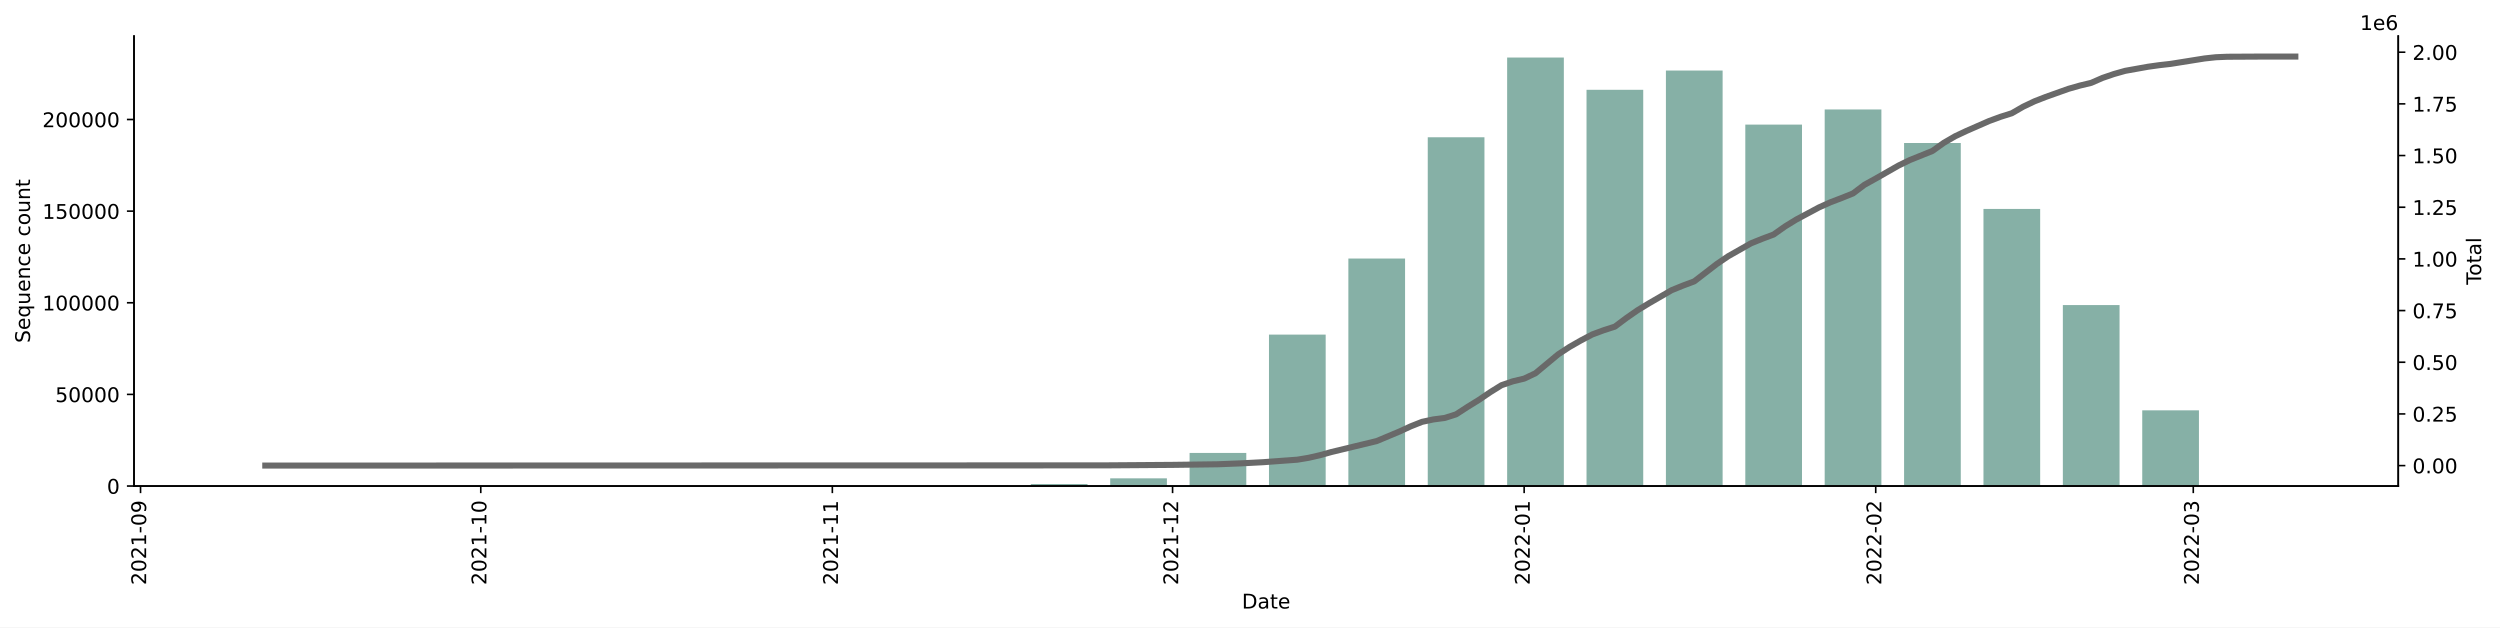
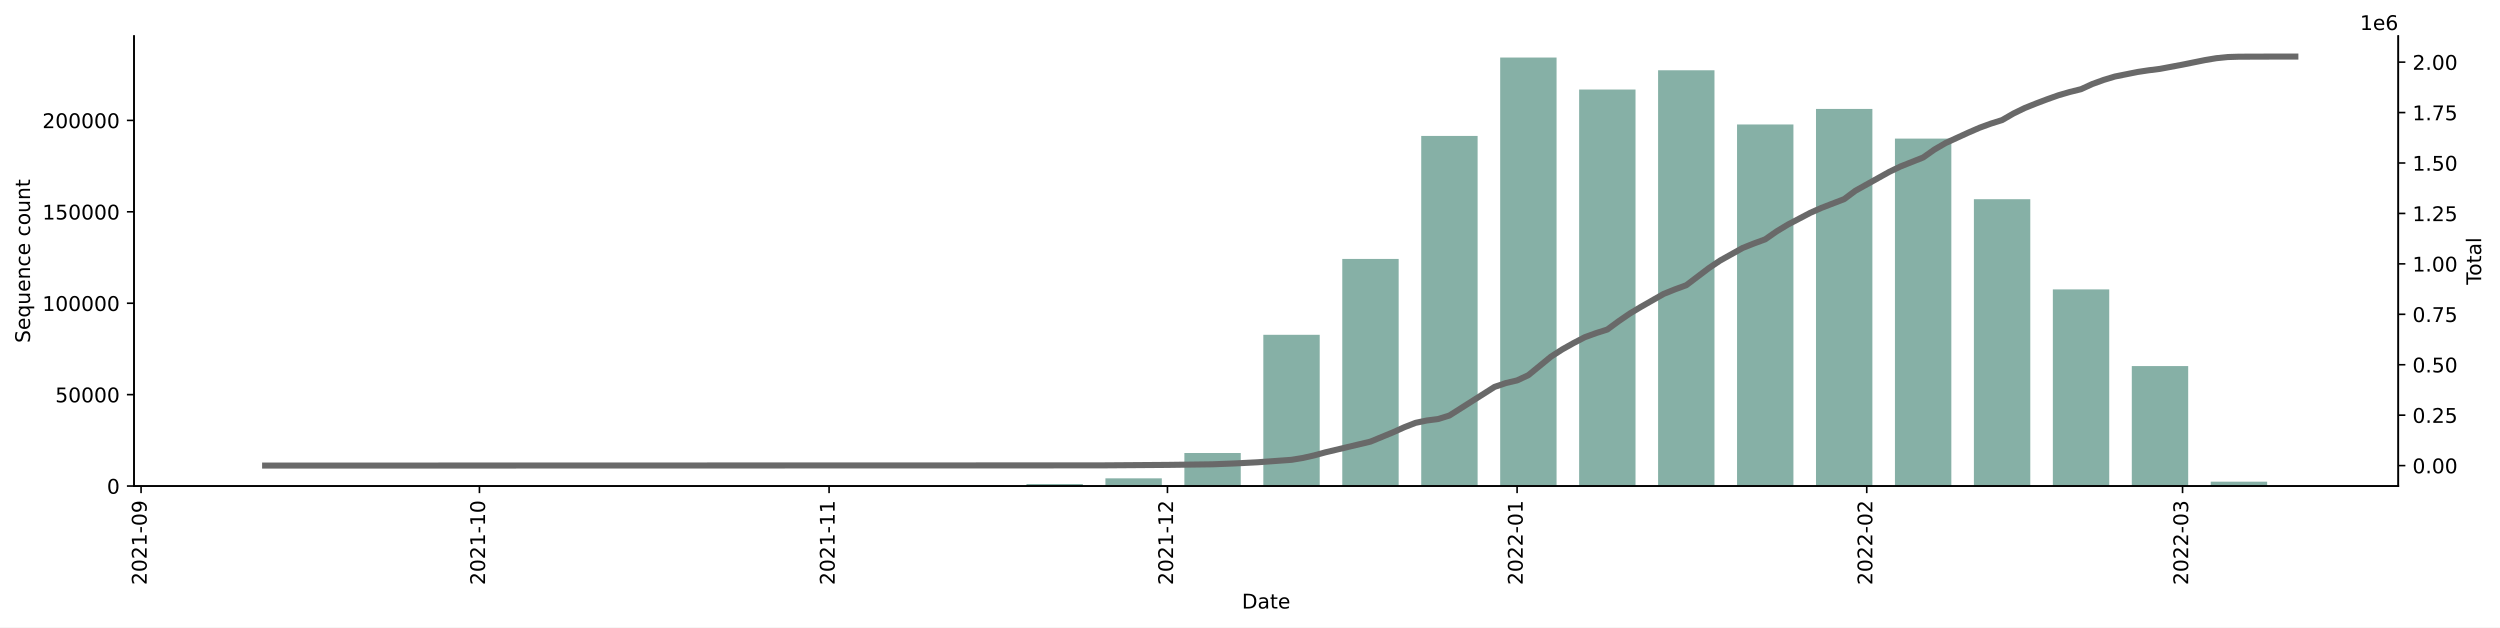
<svg xmlns="http://www.w3.org/2000/svg" xmlns:xlink="http://www.w3.org/1999/xlink" width="1232.197pt" height="309.219pt" viewBox="0 0 1232.197 309.219" version="1.1">
  <defs>
    <style type="text/css">*{stroke-linejoin: round; stroke-linecap: butt}</style>
  </defs>
  <g id="figure_1">
    <g id="patch_1">
      <path d="M 0 309.219  L 1232.197 309.219  L 1232.197 0  L 0 0  z " style="fill: #ffffff" />
    </g>
    <g id="axes_1">
      <g id="patch_2">
        <path d="M 66.053 239.558  L 1182.053 239.558  L 1182.053 17.798  L 66.053 17.798  z " style="fill: #ffffff" />
      </g>
      <g id="patch_3">
-         <path d="M 116.78 239.558  L 144.729 239.558  L 144.729 239.557  L 116.78 239.557  z " clip-path="url(#pdbb5889a3d)" style="fill: #86b0a6" />
+         <path d="M 116.78 239.558  L 144.576 239.558  L 144.576 239.557  L 116.78 239.557  z " clip-path="url(#p3ab5b9d7a5)" style="fill: #86b0a6" />
      </g>
      <g id="patch_4">
-         <path d="M 155.909 239.558  L 183.858 239.558  L 183.858 239.558  L 155.909 239.558  z " clip-path="url(#pdbb5889a3d)" style="fill: #86b0a6" />
+         <path d="M 155.694 239.558  L 183.49 239.558  L 183.49 239.558  L 155.694 239.558  z " clip-path="url(#p3ab5b9d7a5)" style="fill: #86b0a6" />
      </g>
      <g id="patch_5">
-         <path d="M 195.037 239.558  L 222.986 239.558  L 222.986 239.547  L 195.037 239.547  z " clip-path="url(#pdbb5889a3d)" style="fill: #86b0a6" />
+         <path d="M 194.609 239.558  L 222.404 239.558  L 222.404 239.547  L 194.609 239.547  z " clip-path="url(#p3ab5b9d7a5)" style="fill: #86b0a6" />
      </g>
      <g id="patch_6">
-         <path d="M 234.166 239.558  L 262.115 239.558  L 262.115 239.554  L 234.166 239.554  z " clip-path="url(#pdbb5889a3d)" style="fill: #86b0a6" />
+         <path d="M 233.523 239.558  L 261.318 239.558  L 261.318 239.554  L 233.523 239.554  z " clip-path="url(#p3ab5b9d7a5)" style="fill: #86b0a6" />
      </g>
      <g id="patch_7">
-         <path d="M 273.294 239.558  L 301.243 239.558  L 301.243 239.552  L 273.294 239.552  z " clip-path="url(#pdbb5889a3d)" style="fill: #86b0a6" />
+         <path d="M 272.437 239.558  L 300.232 239.558  L 300.232 239.552  L 272.437 239.552  z " clip-path="url(#p3ab5b9d7a5)" style="fill: #86b0a6" />
      </g>
      <g id="patch_8">
-         <path d="M 312.423 239.558  L 340.372 239.558  L 340.372 239.553  L 312.423 239.553  z " clip-path="url(#pdbb5889a3d)" style="fill: #86b0a6" />
+         <path d="M 311.351 239.558  L 339.147 239.558  L 339.147 239.553  L 311.351 239.553  z " clip-path="url(#p3ab5b9d7a5)" style="fill: #86b0a6" />
      </g>
      <g id="patch_9">
-         <path d="M 351.551 239.558  L 379.5 239.558  L 379.5 239.551  L 351.551 239.551  z " clip-path="url(#pdbb5889a3d)" style="fill: #86b0a6" />
+         <path d="M 350.265 239.558  L 378.061 239.558  L 378.061 239.551  L 350.265 239.551  z " clip-path="url(#p3ab5b9d7a5)" style="fill: #86b0a6" />
      </g>
      <g id="patch_10">
-         <path d="M 390.68 239.558  L 418.629 239.558  L 418.629 239.549  L 390.68 239.549  z " clip-path="url(#pdbb5889a3d)" style="fill: #86b0a6" />
+         <path d="M 389.179 239.558  L 416.975 239.558  L 416.975 239.549  L 389.179 239.549  z " clip-path="url(#p3ab5b9d7a5)" style="fill: #86b0a6" />
      </g>
      <g id="patch_11">
-         <path d="M 429.808 239.558  L 457.757 239.558  L 457.757 239.526  L 429.808 239.526  z " clip-path="url(#pdbb5889a3d)" style="fill: #86b0a6" />
+         <path d="M 428.093 239.558  L 455.889 239.558  L 455.889 239.526  L 428.093 239.526  z " clip-path="url(#p3ab5b9d7a5)" style="fill: #86b0a6" />
      </g>
      <g id="patch_12">
-         <path d="M 468.937 239.558  L 496.886 239.558  L 496.886 239.314  L 468.937 239.314  z " clip-path="url(#pdbb5889a3d)" style="fill: #86b0a6" />
+         <path d="M 467.007 239.558  L 494.803 239.558  L 494.803 239.314  L 467.007 239.314  z " clip-path="url(#p3ab5b9d7a5)" style="fill: #86b0a6" />
      </g>
      <g id="patch_13">
-         <path d="M 508.065 239.558  L 536.014 239.558  L 536.014 238.548  L 508.065 238.548  z " clip-path="url(#pdbb5889a3d)" style="fill: #86b0a6" />
+         <path d="M 505.921 239.558  L 533.717 239.558  L 533.717 238.55  L 505.921 238.55  z " clip-path="url(#p3ab5b9d7a5)" style="fill: #86b0a6" />
      </g>
      <g id="patch_14">
-         <path d="M 547.194 239.558  L 575.143 239.558  L 575.143 235.76  L 547.194 235.76  z " clip-path="url(#pdbb5889a3d)" style="fill: #86b0a6" />
+         <path d="M 544.835 239.558  L 572.631 239.558  L 572.631 235.768  L 544.835 235.768  z " clip-path="url(#p3ab5b9d7a5)" style="fill: #86b0a6" />
      </g>
      <g id="patch_15">
-         <path d="M 586.322 239.558  L 614.271 239.558  L 614.271 223.243  L 586.322 223.243  z " clip-path="url(#pdbb5889a3d)" style="fill: #86b0a6" />
+         <path d="M 583.749 239.558  L 611.545 239.558  L 611.545 223.262  L 583.749 223.262  z " clip-path="url(#p3ab5b9d7a5)" style="fill: #86b0a6" />
      </g>
      <g id="patch_16">
-         <path d="M 625.451 239.558  L 653.399 239.558  L 653.399 164.919  L 625.451 164.919  z " clip-path="url(#pdbb5889a3d)" style="fill: #86b0a6" />
+         <path d="M 622.663 239.558  L 650.459 239.558  L 650.459 165.002  L 622.663 165.002  z " clip-path="url(#p3ab5b9d7a5)" style="fill: #86b0a6" />
      </g>
      <g id="patch_17">
-         <path d="M 664.579 239.558  L 692.528 239.558  L 692.528 127.437  L 664.579 127.437  z " clip-path="url(#pdbb5889a3d)" style="fill: #86b0a6" />
+         <path d="M 661.577 239.558  L 689.373 239.558  L 689.373 127.615  L 661.577 127.615  z " clip-path="url(#p3ab5b9d7a5)" style="fill: #86b0a6" />
      </g>
      <g id="patch_18">
-         <path d="M 703.708 239.558  L 731.656 239.558  L 731.656 67.659  L 703.708 67.659  z " clip-path="url(#pdbb5889a3d)" style="fill: #86b0a6" />
+         <path d="M 700.491 239.558  L 728.287 239.558  L 728.287 66.986  L 700.491 66.986  z " clip-path="url(#p3ab5b9d7a5)" style="fill: #86b0a6" />
      </g>
      <g id="patch_19">
-         <path d="M 742.836 239.558  L 770.785 239.558  L 770.785 28.358  L 742.836 28.358  z " clip-path="url(#pdbb5889a3d)" style="fill: #86b0a6" />
+         <path d="M 739.406 239.558  L 767.201 239.558  L 767.201 28.358  L 739.406 28.358  z " clip-path="url(#p3ab5b9d7a5)" style="fill: #86b0a6" />
      </g>
      <g id="patch_20">
-         <path d="M 781.964 239.558  L 809.913 239.558  L 809.913 44.27  L 781.964 44.27  z " clip-path="url(#pdbb5889a3d)" style="fill: #86b0a6" />
+         <path d="M 778.32 239.558  L 806.115 239.558  L 806.115 44.112  L 778.32 44.112  z " clip-path="url(#p3ab5b9d7a5)" style="fill: #86b0a6" />
      </g>
      <g id="patch_21">
-         <path d="M 821.093 239.558  L 849.042 239.558  L 849.042 34.781  L 821.093 34.781  z " clip-path="url(#pdbb5889a3d)" style="fill: #86b0a6" />
+         <path d="M 817.234 239.558  L 845.029 239.558  L 845.029 34.621  L 817.234 34.621  z " clip-path="url(#p3ab5b9d7a5)" style="fill: #86b0a6" />
      </g>
      <g id="patch_22">
-         <path d="M 860.221 239.558  L 888.17 239.558  L 888.17 61.406  L 860.221 61.406  z " clip-path="url(#pdbb5889a3d)" style="fill: #86b0a6" />
+         <path d="M 856.148 239.558  L 883.944 239.558  L 883.944 61.347  L 856.148 61.347  z " clip-path="url(#p3ab5b9d7a5)" style="fill: #86b0a6" />
      </g>
      <g id="patch_23">
-         <path d="M 899.35 239.558  L 927.299 239.558  L 927.299 53.952  L 899.35 53.952  z " clip-path="url(#pdbb5889a3d)" style="fill: #86b0a6" />
+         <path d="M 895.062 239.558  L 922.858 239.558  L 922.858 53.707  L 895.062 53.707  z " clip-path="url(#p3ab5b9d7a5)" style="fill: #86b0a6" />
      </g>
      <g id="patch_24">
-         <path d="M 938.478 239.558  L 966.427 239.558  L 966.427 70.49  L 938.478 70.49  z " clip-path="url(#pdbb5889a3d)" style="fill: #86b0a6" />
+         <path d="M 933.976 239.558  L 961.772 239.558  L 961.772 68.322  L 933.976 68.322  z " clip-path="url(#p3ab5b9d7a5)" style="fill: #86b0a6" />
      </g>
      <g id="patch_25">
-         <path d="M 977.607 239.558  L 1005.556 239.558  L 1005.556 102.987  L 977.607 102.987  z " clip-path="url(#pdbb5889a3d)" style="fill: #86b0a6" />
+         <path d="M 972.89 239.558  L 1000.686 239.558  L 1000.686 98.194  L 972.89 98.194  z " clip-path="url(#p3ab5b9d7a5)" style="fill: #86b0a6" />
      </g>
      <g id="patch_26">
-         <path d="M 1016.735 239.558  L 1044.684 239.558  L 1044.684 150.357  L 1016.735 150.357  z " clip-path="url(#pdbb5889a3d)" style="fill: #86b0a6" />
+         <path d="M 1011.804 239.558  L 1039.6 239.558  L 1039.6 142.652  L 1011.804 142.652  z " clip-path="url(#p3ab5b9d7a5)" style="fill: #86b0a6" />
      </g>
      <g id="patch_27">
-         <path d="M 1055.864 239.558  L 1083.813 239.558  L 1083.813 202.229  L 1055.864 202.229  z " clip-path="url(#pdbb5889a3d)" style="fill: #86b0a6" />
+         <path d="M 1050.718 239.558  L 1078.514 239.558  L 1078.514 180.437  L 1050.718 180.437  z " clip-path="url(#p3ab5b9d7a5)" style="fill: #86b0a6" />
      </g>
      <g id="patch_28">
-         <path d="M 1094.992 239.558  L 1122.941 239.558  L 1122.941 239.266  L 1094.992 239.266  z " clip-path="url(#pdbb5889a3d)" style="fill: #86b0a6" />
+         <path d="M 1089.632 239.558  L 1117.428 239.558  L 1117.428 237.397  L 1089.632 237.397  z " clip-path="url(#p3ab5b9d7a5)" style="fill: #86b0a6" />
      </g>
      <g id="matplotlib.axis_1">
        <g id="xtick_1">
          <g id="line2d_1">
            <defs>
-               <path id="mbb867e5894" d="M 0 0  L 0 3.5  " style="stroke: #000000; stroke-width: 0.8" />
-             </defs>
-             <g>
-               <use xlink:href="#mbb867e5894" x="69.267" y="239.558" style="stroke: #000000; stroke-width: 0.8" />
+               <path id="mc18984fe6d" d="M 0 0  L 0 3.5  " style="stroke: #000000; stroke-width: 0.8" />
+             </defs>
+             <g>
+               <use xlink:href="#mc18984fe6d" x="69.528" y="239.558" style="stroke: #000000; stroke-width: 0.8" />
            </g>
          </g>
          <g id="text_1">
-             <g transform="translate(72.02662 288.3413)rotate(-90)scale(0.1 -0.1)">
+             <g transform="translate(72.28697 288.3413)rotate(-90)scale(0.1 -0.1)">
              <defs>
                <path id="DejaVuSans-32" d="M 1228 531  L 3431 531  L 3431 0  L 469 0  L 469 531  Q 828 903 1448 1529  Q 2069 2156 2228 2338  Q 2531 2678 2651 2914  Q 2772 3150 2772 3378  Q 2772 3750 2511 3984  Q 2250 4219 1831 4219  Q 1534 4219 1204 4116  Q 875 4013 500 3803  L 500 4441  Q 881 4594 1212 4672  Q 1544 4750 1819 4750  Q 2544 4750 2975 4387  Q 3406 4025 3406 3419  Q 3406 3131 3298 2873  Q 3191 2616 2906 2266  Q 2828 2175 2409 1742  Q 1991 1309 1228 531  z " transform="scale(0.015625)" />
                <path id="DejaVuSans-30" d="M 2034 4250  Q 1547 4250 1301 3770  Q 1056 3291 1056 2328  Q 1056 1369 1301 889  Q 1547 409 2034 409  Q 2525 409 2770 889  Q 3016 1369 3016 2328  Q 3016 3291 2770 3770  Q 2525 4250 2034 4250  z M 2034 4750  Q 2819 4750 3233 4129  Q 3647 3509 3647 2328  Q 3647 1150 3233 529  Q 2819 -91 2034 -91  Q 1250 -91 836 529  Q 422 1150 422 2328  Q 422 3509 836 4129  Q 1250 4750 2034 4750  z " transform="scale(0.015625)" />
                <path id="DejaVuSans-31" d="M 794 531  L 1825 531  L 1825 4091  L 703 3866  L 703 4441  L 1819 4666  L 2450 4666  L 2450 531  L 3481 531  L 3481 0  L 794 0  L 794 531  z " transform="scale(0.015625)" />
                <path id="DejaVuSans-2d" d="M 313 2009  L 1997 2009  L 1997 1497  L 313 1497  L 313 2009  z " transform="scale(0.015625)" />
                <path id="DejaVuSans-39" d="M 703 97  L 703 672  Q 941 559 1184 500  Q 1428 441 1663 441  Q 2288 441 2617 861  Q 2947 1281 2994 2138  Q 2813 1869 2534 1725  Q 2256 1581 1919 1581  Q 1219 1581 811 2004  Q 403 2428 403 3163  Q 403 3881 828 4315  Q 1253 4750 1959 4750  Q 2769 4750 3195 4129  Q 3622 3509 3622 2328  Q 3622 1225 3098 567  Q 2575 -91 1691 -91  Q 1453 -91 1209 -44  Q 966 3 703 97  z M 1959 2075  Q 2384 2075 2632 2365  Q 2881 2656 2881 3163  Q 2881 3666 2632 3958  Q 2384 4250 1959 4250  Q 1534 4250 1286 3958  Q 1038 3666 1038 3163  Q 1038 2656 1286 2365  Q 1534 2075 1959 2075  z " transform="scale(0.015625)" />
              </defs>
              <use xlink:href="#DejaVuSans-32" />
              <use xlink:href="#DejaVuSans-30" x="63.623" />
              <use xlink:href="#DejaVuSans-32" x="127.246" />
              <use xlink:href="#DejaVuSans-31" x="190.869" />
              <use xlink:href="#DejaVuSans-2d" x="254.492" />
              <use xlink:href="#DejaVuSans-30" x="290.576" />
              <use xlink:href="#DejaVuSans-39" x="354.199" />
            </g>
          </g>
        </g>
        <g id="xtick_2">
          <g id="line2d_2">
            <g>
-               <use xlink:href="#mbb867e5894" x="236.961" y="239.558" style="stroke: #000000; stroke-width: 0.8" />
+               <use xlink:href="#mc18984fe6d" x="236.302" y="239.558" style="stroke: #000000; stroke-width: 0.8" />
            </g>
          </g>
          <g id="text_2">
-             <g transform="translate(239.7201 288.3413)rotate(-90)scale(0.1 -0.1)">
+             <g transform="translate(239.0616 288.3413)rotate(-90)scale(0.1 -0.1)">
              <use xlink:href="#DejaVuSans-32" />
              <use xlink:href="#DejaVuSans-30" x="63.623" />
              <use xlink:href="#DejaVuSans-32" x="127.246" />
              <use xlink:href="#DejaVuSans-31" x="190.869" />
              <use xlink:href="#DejaVuSans-2d" x="254.492" />
              <use xlink:href="#DejaVuSans-31" x="290.576" />
              <use xlink:href="#DejaVuSans-30" x="354.199" />
            </g>
          </g>
        </g>
        <g id="xtick_3">
          <g id="line2d_3">
            <g>
-               <use xlink:href="#mbb867e5894" x="410.244" y="239.558" style="stroke: #000000; stroke-width: 0.8" />
+               <use xlink:href="#mc18984fe6d" x="408.636" y="239.558" style="stroke: #000000; stroke-width: 0.8" />
            </g>
          </g>
          <g id="text_3">
-             <g transform="translate(413.0033 288.3413)rotate(-90)scale(0.1 -0.1)">
+             <g transform="translate(411.3953 288.3413)rotate(-90)scale(0.1 -0.1)">
              <use xlink:href="#DejaVuSans-32" />
              <use xlink:href="#DejaVuSans-30" x="63.623" />
              <use xlink:href="#DejaVuSans-32" x="127.246" />
              <use xlink:href="#DejaVuSans-31" x="190.869" />
              <use xlink:href="#DejaVuSans-2d" x="254.492" />
              <use xlink:href="#DejaVuSans-31" x="290.576" />
              <use xlink:href="#DejaVuSans-31" x="354.199" />
            </g>
          </g>
        </g>
        <g id="xtick_4">
          <g id="line2d_4">
            <g>
-               <use xlink:href="#mbb867e5894" x="577.937" y="239.558" style="stroke: #000000; stroke-width: 0.8" />
+               <use xlink:href="#mc18984fe6d" x="575.411" y="239.558" style="stroke: #000000; stroke-width: 0.8" />
            </g>
          </g>
          <g id="text_4">
-             <g transform="translate(580.6968 288.3413)rotate(-90)scale(0.1 -0.1)">
+             <g transform="translate(578.1699 288.3413)rotate(-90)scale(0.1 -0.1)">
              <use xlink:href="#DejaVuSans-32" />
              <use xlink:href="#DejaVuSans-30" x="63.623" />
              <use xlink:href="#DejaVuSans-32" x="127.246" />
              <use xlink:href="#DejaVuSans-31" x="190.869" />
              <use xlink:href="#DejaVuSans-2d" x="254.492" />
              <use xlink:href="#DejaVuSans-31" x="290.576" />
              <use xlink:href="#DejaVuSans-32" x="354.199" />
            </g>
          </g>
        </g>
        <g id="xtick_5">
          <g id="line2d_5">
            <g>
-               <use xlink:href="#mbb867e5894" x="751.221" y="239.558" style="stroke: #000000; stroke-width: 0.8" />
+               <use xlink:href="#mc18984fe6d" x="747.744" y="239.558" style="stroke: #000000; stroke-width: 0.8" />
            </g>
          </g>
          <g id="text_5">
-             <g transform="translate(753.98 288.3413)rotate(-90)scale(0.1 -0.1)">
+             <g transform="translate(750.5037 288.3413)rotate(-90)scale(0.1 -0.1)">
              <use xlink:href="#DejaVuSans-32" />
              <use xlink:href="#DejaVuSans-30" x="63.623" />
              <use xlink:href="#DejaVuSans-32" x="127.246" />
              <use xlink:href="#DejaVuSans-32" x="190.869" />
              <use xlink:href="#DejaVuSans-2d" x="254.492" />
              <use xlink:href="#DejaVuSans-30" x="290.576" />
              <use xlink:href="#DejaVuSans-31" x="354.199" />
            </g>
          </g>
        </g>
        <g id="xtick_6">
          <g id="line2d_6">
            <g>
-               <use xlink:href="#mbb867e5894" x="924.504" y="239.558" style="stroke: #000000; stroke-width: 0.8" />
+               <use xlink:href="#mc18984fe6d" x="920.078" y="239.558" style="stroke: #000000; stroke-width: 0.8" />
            </g>
          </g>
          <g id="text_6">
-             <g transform="translate(927.2633 288.3413)rotate(-90)scale(0.1 -0.1)">
+             <g transform="translate(922.8374 288.3413)rotate(-90)scale(0.1 -0.1)">
              <use xlink:href="#DejaVuSans-32" />
              <use xlink:href="#DejaVuSans-30" x="63.623" />
              <use xlink:href="#DejaVuSans-32" x="127.246" />
              <use xlink:href="#DejaVuSans-32" x="190.869" />
              <use xlink:href="#DejaVuSans-2d" x="254.492" />
              <use xlink:href="#DejaVuSans-30" x="290.576" />
              <use xlink:href="#DejaVuSans-32" x="354.199" />
            </g>
          </g>
        </g>
        <g id="xtick_7">
          <g id="line2d_7">
            <g>
-               <use xlink:href="#mbb867e5894" x="1081.018" y="239.558" style="stroke: #000000; stroke-width: 0.8" />
+               <use xlink:href="#mc18984fe6d" x="1075.734" y="239.558" style="stroke: #000000; stroke-width: 0.8" />
            </g>
          </g>
          <g id="text_7">
-             <g transform="translate(1083.777 288.3413)rotate(-90)scale(0.1 -0.1)">
+             <g transform="translate(1078.494 288.3413)rotate(-90)scale(0.1 -0.1)">
              <defs>
                <path id="DejaVuSans-33" d="M 2597 2516  Q 3050 2419 3304 2112  Q 3559 1806 3559 1356  Q 3559 666 3084 287  Q 2609 -91 1734 -91  Q 1441 -91 1130 -33  Q 819 25 488 141  L 488 750  Q 750 597 1062 519  Q 1375 441 1716 441  Q 2309 441 2620 675  Q 2931 909 2931 1356  Q 2931 1769 2642 2001  Q 2353 2234 1838 2234  L 1294 2234  L 1294 2753  L 1863 2753  Q 2328 2753 2575 2939  Q 2822 3125 2822 3475  Q 2822 3834 2567 4026  Q 2313 4219 1838 4219  Q 1578 4219 1281 4162  Q 984 4106 628 3988  L 628 4550  Q 988 4650 1302 4700  Q 1616 4750 1894 4750  Q 2613 4750 3031 4423  Q 3450 4097 3450 3541  Q 3450 3153 3228 2886  Q 3006 2619 2597 2516  z " transform="scale(0.015625)" />
              </defs>
              <use xlink:href="#DejaVuSans-32" />
              <use xlink:href="#DejaVuSans-30" x="63.623" />
              <use xlink:href="#DejaVuSans-32" x="127.246" />
              <use xlink:href="#DejaVuSans-32" x="190.869" />
              <use xlink:href="#DejaVuSans-2d" x="254.492" />
              <use xlink:href="#DejaVuSans-30" x="290.576" />
              <use xlink:href="#DejaVuSans-33" x="354.199" />
            </g>
          </g>
        </g>
        <g id="text_8">
          <g transform="translate(612.1023 299.9397)scale(0.1 -0.1)">
            <defs>
              <path id="DejaVuSans-44" d="M 1259 4147  L 1259 519  L 2022 519  Q 2988 519 3436 956  Q 3884 1394 3884 2338  Q 3884 3275 3436 3711  Q 2988 4147 2022 4147  L 1259 4147  z M 628 4666  L 1925 4666  Q 3281 4666 3915 4102  Q 4550 3538 4550 2338  Q 4550 1131 3912 565  Q 3275 0 1925 0  L 628 0  L 628 4666  z " transform="scale(0.015625)" />
              <path id="DejaVuSans-61" d="M 2194 1759  Q 1497 1759 1228 1600  Q 959 1441 959 1056  Q 959 750 1161 570  Q 1363 391 1709 391  Q 2188 391 2477 730  Q 2766 1069 2766 1631  L 2766 1759  L 2194 1759  z M 3341 1997  L 3341 0  L 2766 0  L 2766 531  Q 2569 213 2275 61  Q 1981 -91 1556 -91  Q 1019 -91 701 211  Q 384 513 384 1019  Q 384 1609 779 1909  Q 1175 2209 1959 2209  L 2766 2209  L 2766 2266  Q 2766 2663 2505 2880  Q 2244 3097 1772 3097  Q 1472 3097 1187 3025  Q 903 2953 641 2809  L 641 3341  Q 956 3463 1253 3523  Q 1550 3584 1831 3584  Q 2591 3584 2966 3190  Q 3341 2797 3341 1997  z " transform="scale(0.015625)" />
              <path id="DejaVuSans-74" d="M 1172 4494  L 1172 3500  L 2356 3500  L 2356 3053  L 1172 3053  L 1172 1153  Q 1172 725 1289 603  Q 1406 481 1766 481  L 2356 481  L 2356 0  L 1766 0  Q 1100 0 847 248  Q 594 497 594 1153  L 594 3053  L 172 3053  L 172 3500  L 594 3500  L 594 4494  L 1172 4494  z " transform="scale(0.015625)" />
              <path id="DejaVuSans-65" d="M 3597 1894  L 3597 1613  L 953 1613  Q 991 1019 1311 708  Q 1631 397 2203 397  Q 2534 397 2845 478  Q 3156 559 3463 722  L 3463 178  Q 3153 47 2828 -22  Q 2503 -91 2169 -91  Q 1331 -91 842 396  Q 353 884 353 1716  Q 353 2575 817 3079  Q 1281 3584 2069 3584  Q 2775 3584 3186 3129  Q 3597 2675 3597 1894  z M 3022 2063  Q 3016 2534 2758 2815  Q 2500 3097 2075 3097  Q 1594 3097 1305 2825  Q 1016 2553 972 2059  L 3022 2063  z " transform="scale(0.015625)" />
            </defs>
            <use xlink:href="#DejaVuSans-44" />
            <use xlink:href="#DejaVuSans-61" x="77.002" />
            <use xlink:href="#DejaVuSans-74" x="138.281" />
            <use xlink:href="#DejaVuSans-65" x="177.49" />
          </g>
        </g>
      </g>
      <g id="matplotlib.axis_2">
        <g id="ytick_1">
          <g id="line2d_8">
            <defs>
-               <path id="m5fc6122666" d="M 0 0  L -3.5 0  " style="stroke: #000000; stroke-width: 0.8" />
-             </defs>
-             <g>
-               <use xlink:href="#m5fc6122666" x="66.053" y="239.558" style="stroke: #000000; stroke-width: 0.8" />
+               <path id="mdf34692d0b" d="M 0 0  L -3.5 0  " style="stroke: #000000; stroke-width: 0.8" />
+             </defs>
+             <g>
+               <use xlink:href="#mdf34692d0b" x="66.053" y="239.558" style="stroke: #000000; stroke-width: 0.8" />
            </g>
          </g>
          <g id="text_9">
            <g transform="translate(52.69062 243.3577)scale(0.1 -0.1)">
              <use xlink:href="#DejaVuSans-30" />
            </g>
          </g>
        </g>
        <g id="ytick_2">
          <g id="line2d_9">
            <g>
-               <use xlink:href="#m5fc6122666" x="66.053" y="194.392" style="stroke: #000000; stroke-width: 0.8" />
+               <use xlink:href="#mdf34692d0b" x="66.053" y="194.506" style="stroke: #000000; stroke-width: 0.8" />
            </g>
          </g>
          <g id="text_10">
-             <g transform="translate(27.24063 198.1914)scale(0.1 -0.1)">
+             <g transform="translate(27.24063 198.3055)scale(0.1 -0.1)">
              <defs>
                <path id="DejaVuSans-35" d="M 691 4666  L 3169 4666  L 3169 4134  L 1269 4134  L 1269 2991  Q 1406 3038 1543 3061  Q 1681 3084 1819 3084  Q 2600 3084 3056 2656  Q 3513 2228 3513 1497  Q 3513 744 3044 326  Q 2575 -91 1722 -91  Q 1428 -91 1123 -41  Q 819 9 494 109  L 494 744  Q 775 591 1075 516  Q 1375 441 1709 441  Q 2250 441 2565 725  Q 2881 1009 2881 1497  Q 2881 1984 2565 2268  Q 2250 2553 1709 2553  Q 1456 2553 1204 2497  Q 953 2441 691 2322  L 691 4666  z " transform="scale(0.015625)" />
              </defs>
              <use xlink:href="#DejaVuSans-35" />
              <use xlink:href="#DejaVuSans-30" x="63.623" />
              <use xlink:href="#DejaVuSans-30" x="127.246" />
              <use xlink:href="#DejaVuSans-30" x="190.869" />
              <use xlink:href="#DejaVuSans-30" x="254.492" />
            </g>
          </g>
        </g>
        <g id="ytick_3">
          <g id="line2d_10">
            <g>
-               <use xlink:href="#m5fc6122666" x="66.053" y="149.226" style="stroke: #000000; stroke-width: 0.8" />
+               <use xlink:href="#mdf34692d0b" x="66.053" y="149.454" style="stroke: #000000; stroke-width: 0.8" />
            </g>
          </g>
          <g id="text_11">
-             <g transform="translate(20.87813 153.0252)scale(0.1 -0.1)">
+             <g transform="translate(20.87813 153.2533)scale(0.1 -0.1)">
              <use xlink:href="#DejaVuSans-31" />
              <use xlink:href="#DejaVuSans-30" x="63.623" />
              <use xlink:href="#DejaVuSans-30" x="127.246" />
              <use xlink:href="#DejaVuSans-30" x="190.869" />
              <use xlink:href="#DejaVuSans-30" x="254.492" />
              <use xlink:href="#DejaVuSans-30" x="318.115" />
            </g>
          </g>
        </g>
        <g id="ytick_4">
          <g id="line2d_11">
            <g>
-               <use xlink:href="#m5fc6122666" x="66.053" y="104.06" style="stroke: #000000; stroke-width: 0.8" />
+               <use xlink:href="#mdf34692d0b" x="66.053" y="104.402" style="stroke: #000000; stroke-width: 0.8" />
            </g>
          </g>
          <g id="text_12">
-             <g transform="translate(20.87813 107.859)scale(0.1 -0.1)">
+             <g transform="translate(20.87813 108.2012)scale(0.1 -0.1)">
              <use xlink:href="#DejaVuSans-31" />
              <use xlink:href="#DejaVuSans-35" x="63.623" />
              <use xlink:href="#DejaVuSans-30" x="127.246" />
              <use xlink:href="#DejaVuSans-30" x="190.869" />
              <use xlink:href="#DejaVuSans-30" x="254.492" />
              <use xlink:href="#DejaVuSans-30" x="318.115" />
            </g>
          </g>
        </g>
        <g id="ytick_5">
          <g id="line2d_12">
            <g>
-               <use xlink:href="#m5fc6122666" x="66.053" y="58.894" style="stroke: #000000; stroke-width: 0.8" />
+               <use xlink:href="#mdf34692d0b" x="66.053" y="59.35" style="stroke: #000000; stroke-width: 0.8" />
            </g>
          </g>
          <g id="text_13">
-             <g transform="translate(20.87813 62.69274)scale(0.1 -0.1)">
+             <g transform="translate(20.87813 63.14903)scale(0.1 -0.1)">
              <use xlink:href="#DejaVuSans-32" />
              <use xlink:href="#DejaVuSans-30" x="63.623" />
              <use xlink:href="#DejaVuSans-30" x="127.246" />
              <use xlink:href="#DejaVuSans-30" x="190.869" />
              <use xlink:href="#DejaVuSans-30" x="254.492" />
              <use xlink:href="#DejaVuSans-30" x="318.115" />
            </g>
          </g>
        </g>
        <g id="text_14">
          <g transform="translate(14.79844 169.0386)rotate(-90)scale(0.1 -0.1)">
            <defs>
              <path id="DejaVuSans-53" d="M 3425 4513  L 3425 3897  Q 3066 4069 2747 4153  Q 2428 4238 2131 4238  Q 1616 4238 1336 4038  Q 1056 3838 1056 3469  Q 1056 3159 1242 3001  Q 1428 2844 1947 2747  L 2328 2669  Q 3034 2534 3370 2195  Q 3706 1856 3706 1288  Q 3706 609 3251 259  Q 2797 -91 1919 -91  Q 1588 -91 1214 -16  Q 841 59 441 206  L 441 856  Q 825 641 1194 531  Q 1563 422 1919 422  Q 2459 422 2753 634  Q 3047 847 3047 1241  Q 3047 1584 2836 1778  Q 2625 1972 2144 2069  L 1759 2144  Q 1053 2284 737 2584  Q 422 2884 422 3419  Q 422 4038 858 4394  Q 1294 4750 2059 4750  Q 2388 4750 2728 4690  Q 3069 4631 3425 4513  z " transform="scale(0.015625)" />
              <path id="DejaVuSans-71" d="M 947 1747  Q 947 1113 1208 752  Q 1469 391 1925 391  Q 2381 391 2643 752  Q 2906 1113 2906 1747  Q 2906 2381 2643 2742  Q 2381 3103 1925 3103  Q 1469 3103 1208 2742  Q 947 2381 947 1747  z M 2906 525  Q 2725 213 2448 61  Q 2172 -91 1784 -91  Q 1150 -91 751 415  Q 353 922 353 1747  Q 353 2572 751 3078  Q 1150 3584 1784 3584  Q 2172 3584 2448 3432  Q 2725 3281 2906 2969  L 2906 3500  L 3481 3500  L 3481 -1331  L 2906 -1331  L 2906 525  z " transform="scale(0.015625)" />
              <path id="DejaVuSans-75" d="M 544 1381  L 544 3500  L 1119 3500  L 1119 1403  Q 1119 906 1312 657  Q 1506 409 1894 409  Q 2359 409 2629 706  Q 2900 1003 2900 1516  L 2900 3500  L 3475 3500  L 3475 0  L 2900 0  L 2900 538  Q 2691 219 2414 64  Q 2138 -91 1772 -91  Q 1169 -91 856 284  Q 544 659 544 1381  z M 1991 3584  L 1991 3584  z " transform="scale(0.015625)" />
              <path id="DejaVuSans-6e" d="M 3513 2113  L 3513 0  L 2938 0  L 2938 2094  Q 2938 2591 2744 2837  Q 2550 3084 2163 3084  Q 1697 3084 1428 2787  Q 1159 2491 1159 1978  L 1159 0  L 581 0  L 581 3500  L 1159 3500  L 1159 2956  Q 1366 3272 1645 3428  Q 1925 3584 2291 3584  Q 2894 3584 3203 3211  Q 3513 2838 3513 2113  z " transform="scale(0.015625)" />
              <path id="DejaVuSans-63" d="M 3122 3366  L 3122 2828  Q 2878 2963 2633 3030  Q 2388 3097 2138 3097  Q 1578 3097 1268 2742  Q 959 2388 959 1747  Q 959 1106 1268 751  Q 1578 397 2138 397  Q 2388 397 2633 464  Q 2878 531 3122 666  L 3122 134  Q 2881 22 2623 -34  Q 2366 -91 2075 -91  Q 1284 -91 818 406  Q 353 903 353 1747  Q 353 2603 823 3093  Q 1294 3584 2113 3584  Q 2378 3584 2631 3529  Q 2884 3475 3122 3366  z " transform="scale(0.015625)" />
              <path id="DejaVuSans-20" transform="scale(0.015625)" />
              <path id="DejaVuSans-6f" d="M 1959 3097  Q 1497 3097 1228 2736  Q 959 2375 959 1747  Q 959 1119 1226 758  Q 1494 397 1959 397  Q 2419 397 2687 759  Q 2956 1122 2956 1747  Q 2956 2369 2687 2733  Q 2419 3097 1959 3097  z M 1959 3584  Q 2709 3584 3137 3096  Q 3566 2609 3566 1747  Q 3566 888 3137 398  Q 2709 -91 1959 -91  Q 1206 -91 779 398  Q 353 888 353 1747  Q 353 2609 779 3096  Q 1206 3584 1959 3584  z " transform="scale(0.015625)" />
            </defs>
            <use xlink:href="#DejaVuSans-53" />
            <use xlink:href="#DejaVuSans-65" x="63.477" />
            <use xlink:href="#DejaVuSans-71" x="125" />
            <use xlink:href="#DejaVuSans-75" x="188.477" />
            <use xlink:href="#DejaVuSans-65" x="251.855" />
            <use xlink:href="#DejaVuSans-6e" x="313.379" />
            <use xlink:href="#DejaVuSans-63" x="376.758" />
            <use xlink:href="#DejaVuSans-65" x="431.738" />
            <use xlink:href="#DejaVuSans-20" x="493.262" />
            <use xlink:href="#DejaVuSans-63" x="525.049" />
            <use xlink:href="#DejaVuSans-6f" x="580.029" />
            <use xlink:href="#DejaVuSans-75" x="641.211" />
            <use xlink:href="#DejaVuSans-6e" x="704.59" />
            <use xlink:href="#DejaVuSans-74" x="767.969" />
          </g>
        </g>
      </g>
      <g id="patch_29">
        <path d="M 66.053 239.558  L 66.053 17.798  " style="fill: none; stroke: #000000; stroke-width: 0.8; stroke-linejoin: miter; stroke-linecap: square" />
      </g>
      <g id="patch_30">
        <path d="M 1182.053 239.558  L 1182.053 17.798  " style="fill: none; stroke: #000000; stroke-width: 0.8; stroke-linejoin: miter; stroke-linecap: square" />
      </g>
      <g id="patch_31">
        <path d="M 66.053 239.558  L 1182.053 239.558  " style="fill: none; stroke: #000000; stroke-width: 0.8; stroke-linejoin: miter; stroke-linecap: square" />
      </g>
    </g>
    <g id="axes_2">
      <g id="matplotlib.axis_3">
        <g id="ytick_6">
          <g id="line2d_13">
            <defs>
-               <path id="mdeb5f6e71e" d="M 0 0  L 3.5 0  " style="stroke: #000000; stroke-width: 0.8" />
-             </defs>
-             <g>
-               <use xlink:href="#mdeb5f6e71e" x="1182.053" y="229.479" style="stroke: #000000; stroke-width: 0.8" />
+               <path id="m2674f1d11c" d="M 0 0  L 3.5 0  " style="stroke: #000000; stroke-width: 0.8" />
+             </defs>
+             <g>
+               <use xlink:href="#m2674f1d11c" x="1182.053" y="229.479" style="stroke: #000000; stroke-width: 0.8" />
            </g>
          </g>
          <g id="text_15">
            <g transform="translate(1189.053 233.2779)scale(0.1 -0.1)">
              <defs>
                <path id="DejaVuSans-2e" d="M 684 794  L 1344 794  L 1344 0  L 684 0  L 684 794  z " transform="scale(0.015625)" />
              </defs>
              <use xlink:href="#DejaVuSans-30" />
              <use xlink:href="#DejaVuSans-2e" x="63.623" />
              <use xlink:href="#DejaVuSans-30" x="95.41" />
              <use xlink:href="#DejaVuSans-30" x="159.033" />
            </g>
          </g>
        </g>
        <g id="ytick_7">
          <g id="line2d_14">
            <g>
-               <use xlink:href="#mdeb5f6e71e" x="1182.053" y="204.01" style="stroke: #000000; stroke-width: 0.8" />
+               <use xlink:href="#m2674f1d11c" x="1182.053" y="204.621" style="stroke: #000000; stroke-width: 0.8" />
            </g>
          </g>
          <g id="text_16">
-             <g transform="translate(1189.053 207.8093)scale(0.1 -0.1)">
+             <g transform="translate(1189.053 208.4205)scale(0.1 -0.1)">
              <use xlink:href="#DejaVuSans-30" />
              <use xlink:href="#DejaVuSans-2e" x="63.623" />
              <use xlink:href="#DejaVuSans-32" x="95.41" />
              <use xlink:href="#DejaVuSans-35" x="159.033" />
            </g>
          </g>
        </g>
        <g id="ytick_8">
          <g id="line2d_15">
            <g>
-               <use xlink:href="#mdeb5f6e71e" x="1182.053" y="178.541" style="stroke: #000000; stroke-width: 0.8" />
+               <use xlink:href="#m2674f1d11c" x="1182.053" y="179.764" style="stroke: #000000; stroke-width: 0.8" />
            </g>
          </g>
          <g id="text_17">
-             <g transform="translate(1189.053 182.3407)scale(0.1 -0.1)">
+             <g transform="translate(1189.053 183.5631)scale(0.1 -0.1)">
              <use xlink:href="#DejaVuSans-30" />
              <use xlink:href="#DejaVuSans-2e" x="63.623" />
              <use xlink:href="#DejaVuSans-35" x="95.41" />
              <use xlink:href="#DejaVuSans-30" x="159.033" />
            </g>
          </g>
        </g>
        <g id="ytick_9">
          <g id="line2d_16">
            <g>
-               <use xlink:href="#mdeb5f6e71e" x="1182.053" y="153.073" style="stroke: #000000; stroke-width: 0.8" />
+               <use xlink:href="#m2674f1d11c" x="1182.053" y="154.907" style="stroke: #000000; stroke-width: 0.8" />
            </g>
          </g>
          <g id="text_18">
-             <g transform="translate(1189.053 156.872)scale(0.1 -0.1)">
+             <g transform="translate(1189.053 158.7058)scale(0.1 -0.1)">
              <defs>
                <path id="DejaVuSans-37" d="M 525 4666  L 3525 4666  L 3525 4397  L 1831 0  L 1172 0  L 2766 4134  L 525 4134  L 525 4666  z " transform="scale(0.015625)" />
              </defs>
              <use xlink:href="#DejaVuSans-30" />
              <use xlink:href="#DejaVuSans-2e" x="63.623" />
              <use xlink:href="#DejaVuSans-37" x="95.41" />
              <use xlink:href="#DejaVuSans-35" x="159.033" />
            </g>
          </g>
        </g>
        <g id="ytick_10">
          <g id="line2d_17">
            <g>
-               <use xlink:href="#mdeb5f6e71e" x="1182.053" y="127.604" style="stroke: #000000; stroke-width: 0.8" />
+               <use xlink:href="#m2674f1d11c" x="1182.053" y="130.049" style="stroke: #000000; stroke-width: 0.8" />
            </g>
          </g>
          <g id="text_19">
-             <g transform="translate(1189.053 131.4034)scale(0.1 -0.1)">
+             <g transform="translate(1189.053 133.8484)scale(0.1 -0.1)">
              <use xlink:href="#DejaVuSans-31" />
              <use xlink:href="#DejaVuSans-2e" x="63.623" />
              <use xlink:href="#DejaVuSans-30" x="95.41" />
              <use xlink:href="#DejaVuSans-30" x="159.033" />
            </g>
          </g>
        </g>
        <g id="ytick_11">
          <g id="line2d_18">
            <g>
-               <use xlink:href="#mdeb5f6e71e" x="1182.053" y="102.136" style="stroke: #000000; stroke-width: 0.8" />
+               <use xlink:href="#m2674f1d11c" x="1182.053" y="105.192" style="stroke: #000000; stroke-width: 0.8" />
            </g>
          </g>
          <g id="text_20">
-             <g transform="translate(1189.053 105.9348)scale(0.1 -0.1)">
+             <g transform="translate(1189.053 108.991)scale(0.1 -0.1)">
              <use xlink:href="#DejaVuSans-31" />
              <use xlink:href="#DejaVuSans-2e" x="63.623" />
              <use xlink:href="#DejaVuSans-32" x="95.41" />
              <use xlink:href="#DejaVuSans-35" x="159.033" />
            </g>
          </g>
        </g>
        <g id="ytick_12">
          <g id="line2d_19">
            <g>
-               <use xlink:href="#mdeb5f6e71e" x="1182.053" y="76.667" style="stroke: #000000; stroke-width: 0.8" />
+               <use xlink:href="#m2674f1d11c" x="1182.053" y="80.334" style="stroke: #000000; stroke-width: 0.8" />
            </g>
          </g>
          <g id="text_21">
-             <g transform="translate(1189.053 80.46623)scale(0.1 -0.1)">
+             <g transform="translate(1189.053 84.13366)scale(0.1 -0.1)">
              <use xlink:href="#DejaVuSans-31" />
              <use xlink:href="#DejaVuSans-2e" x="63.623" />
              <use xlink:href="#DejaVuSans-35" x="95.41" />
              <use xlink:href="#DejaVuSans-30" x="159.033" />
            </g>
          </g>
        </g>
        <g id="ytick_13">
          <g id="line2d_20">
            <g>
-               <use xlink:href="#mdeb5f6e71e" x="1182.053" y="51.198" style="stroke: #000000; stroke-width: 0.8" />
+               <use xlink:href="#m2674f1d11c" x="1182.053" y="55.477" style="stroke: #000000; stroke-width: 0.8" />
            </g>
          </g>
          <g id="text_22">
-             <g transform="translate(1189.053 54.99763)scale(0.1 -0.1)">
+             <g transform="translate(1189.053 59.27629)scale(0.1 -0.1)">
              <use xlink:href="#DejaVuSans-31" />
              <use xlink:href="#DejaVuSans-2e" x="63.623" />
              <use xlink:href="#DejaVuSans-37" x="95.41" />
              <use xlink:href="#DejaVuSans-35" x="159.033" />
            </g>
          </g>
        </g>
        <g id="ytick_14">
          <g id="line2d_21">
            <g>
-               <use xlink:href="#mdeb5f6e71e" x="1182.053" y="25.73" style="stroke: #000000; stroke-width: 0.8" />
+               <use xlink:href="#m2674f1d11c" x="1182.053" y="30.62" style="stroke: #000000; stroke-width: 0.8" />
            </g>
          </g>
          <g id="text_23">
-             <g transform="translate(1189.053 29.52902)scale(0.1 -0.1)">
+             <g transform="translate(1189.053 34.41893)scale(0.1 -0.1)">
              <use xlink:href="#DejaVuSans-32" />
              <use xlink:href="#DejaVuSans-2e" x="63.623" />
              <use xlink:href="#DejaVuSans-30" x="95.41" />
              <use xlink:href="#DejaVuSans-30" x="159.033" />
            </g>
          </g>
        </g>
        <g id="text_24">
          <g transform="translate(1222.917 140.355)rotate(-90)scale(0.1 -0.1)">
            <defs>
              <path id="DejaVuSans-54" d="M -19 4666  L 3928 4666  L 3928 4134  L 2272 4134  L 2272 0  L 1638 0  L 1638 4134  L -19 4134  L -19 4666  z " transform="scale(0.015625)" />
              <path id="DejaVuSans-6c" d="M 603 4863  L 1178 4863  L 1178 0  L 603 0  L 603 4863  z " transform="scale(0.015625)" />
            </defs>
            <use xlink:href="#DejaVuSans-54" />
            <use xlink:href="#DejaVuSans-6f" x="44.084" />
            <use xlink:href="#DejaVuSans-74" x="105.266" />
            <use xlink:href="#DejaVuSans-61" x="144.475" />
            <use xlink:href="#DejaVuSans-6c" x="205.754" />
          </g>
        </g>
        <g id="text_25">
          <g transform="translate(1163.175 14.79844)scale(0.1 -0.1)">
            <defs>
              <path id="DejaVuSans-36" d="M 2113 2584  Q 1688 2584 1439 2293  Q 1191 2003 1191 1497  Q 1191 994 1439 701  Q 1688 409 2113 409  Q 2538 409 2786 701  Q 3034 994 3034 1497  Q 3034 2003 2786 2293  Q 2538 2584 2113 2584  z M 3366 4563  L 3366 3988  Q 3128 4100 2886 4159  Q 2644 4219 2406 4219  Q 1781 4219 1451 3797  Q 1122 3375 1075 2522  Q 1259 2794 1537 2939  Q 1816 3084 2150 3084  Q 2853 3084 3261 2657  Q 3669 2231 3669 1497  Q 3669 778 3244 343  Q 2819 -91 2113 -91  Q 1303 -91 875 529  Q 447 1150 447 2328  Q 447 3434 972 4092  Q 1497 4750 2381 4750  Q 2619 4750 2861 4703  Q 3103 4656 3366 4563  z " transform="scale(0.015625)" />
            </defs>
            <use xlink:href="#DejaVuSans-31" />
            <use xlink:href="#DejaVuSans-65" x="63.623" />
            <use xlink:href="#DejaVuSans-36" x="125.146" />
          </g>
        </g>
      </g>
      <g id="line2d_22">
-         <path d="M 130.755 229.478  L 544.399 229.373  L 577.937 229.129  L 600.297 228.827  L 611.476 228.39  L 622.656 227.8  L 639.425 226.57  L 645.015 225.637  L 650.605 224.35  L 656.194 222.794  L 678.554 217.386  L 689.733 212.701  L 695.323 210.131  L 700.913 207.916  L 706.502 206.727  L 712.092 205.997  L 717.682 204.218  L 723.272 200.586  L 728.862 197.132  L 734.451 193.336  L 740.041 189.868  L 745.631 187.948  L 751.221 186.611  L 756.81 183.966  L 767.99 174.657  L 773.58 171.002  L 779.17 167.808  L 784.759 164.864  L 790.349 162.792  L 795.939 160.988  L 801.529 156.804  L 807.118 152.91  L 812.708 149.513  L 823.888 143.044  L 829.478 140.768  L 835.067 138.678  L 846.247 130.061  L 851.837 126.268  L 863.016 119.929  L 868.606 117.674  L 874.196 115.582  L 879.786 111.628  L 885.375 108.193  L 896.555 102.222  L 902.145 99.716  L 907.735 97.583  L 913.324 95.328  L 918.914 91.103  L 924.504 88.011  L 935.683 81.627  L 941.273 78.902  L 952.453 74.402  L 958.043 70.407  L 963.632 67.162  L 969.222 64.532  L 980.402 59.639  L 985.992 57.583  L 991.581 55.816  L 997.171 52.594  L 1002.761 49.934  L 1008.351 47.758  L 1019.53 43.773  L 1025.12 42.181  L 1030.71 40.836  L 1036.3 38.399  L 1041.889 36.488  L 1047.479 34.91  L 1058.659 32.906  L 1064.248 32.121  L 1069.838 31.489  L 1086.608 28.811  L 1092.197 28.205  L 1097.787 27.972  L 1114.557 27.882  L 1131.326 27.878  L 1131.326 27.878  " clip-path="url(#pdbb5889a3d)" style="fill: none; stroke: #696969; stroke-width: 3; stroke-linecap: square" />
+         <path d="M 130.678 229.478  L 542.056 229.376  L 575.411 229.138  L 597.647 228.842  L 608.765 228.415  L 619.884 227.839  L 636.561 226.637  L 642.12 225.724  L 647.68 224.467  L 653.239 222.946  L 675.475 217.661  L 686.594 213.084  L 692.153 210.574  L 697.712 208.41  L 703.271 207.248  L 708.83 206.535  L 714.389 204.796  L 736.626 190.694  L 742.185 188.811  L 747.744 187.492  L 753.303 184.908  L 764.422 175.8  L 769.981 172.227  L 775.54 169.104  L 781.099 166.214  L 786.658 164.186  L 792.218 162.419  L 797.777 158.323  L 803.336 154.512  L 808.895 151.187  L 820.013 144.844  L 825.572 142.619  L 831.132 140.575  L 842.25 132.153  L 847.809 128.412  L 858.927 122.21  L 864.486 120.004  L 870.046 117.956  L 875.605 114.083  L 881.164 110.718  L 892.282 104.875  L 897.841 102.424  L 908.96 98.135  L 914.519 93.991  L 925.637 87.802  L 931.196 84.7  L 936.755 82.032  L 947.874 77.623  L 953.433 73.708  L 958.992 70.473  L 970.11 65.38  L 975.67 62.97  L 981.229 60.934  L 986.788 59.19  L 992.347 55.968  L 997.906 53.262  L 1003.465 51.029  L 1009.024 48.922  L 1014.584 46.948  L 1020.143 45.334  L 1025.702 43.956  L 1031.261 41.412  L 1036.82 39.399  L 1042.379 37.721  L 1053.498 35.485  L 1059.057 34.641  L 1064.616 33.944  L 1075.734 31.858  L 1086.853 29.605  L 1092.412 28.682  L 1097.971 28.117  L 1103.53 27.944  L 1120.208 27.886  L 1131.326 27.878  L 1131.326 27.878  " clip-path="url(#p3ab5b9d7a5)" style="fill: none; stroke: #696969; stroke-width: 3; stroke-linecap: square" />
      </g>
      <g id="patch_32">
        <path d="M 66.053 239.558  L 66.053 17.798  " style="fill: none; stroke: #000000; stroke-width: 0.8; stroke-linejoin: miter; stroke-linecap: square" />
      </g>
      <g id="patch_33">
        <path d="M 1182.053 239.558  L 1182.053 17.798  " style="fill: none; stroke: #000000; stroke-width: 0.8; stroke-linejoin: miter; stroke-linecap: square" />
      </g>
      <g id="patch_34">
        <path d="M 66.053 239.558  L 1182.053 239.558  " style="fill: none; stroke: #000000; stroke-width: 0.8; stroke-linejoin: miter; stroke-linecap: square" />
      </g>
    </g>
  </g>
  <defs>
-     <clipPath id="pdbb5889a3d">
+     <clipPath id="p3ab5b9d7a5">
      <rect x="66.053" y="17.798" width="1116" height="221.76" />
    </clipPath>
  </defs>
</svg>
